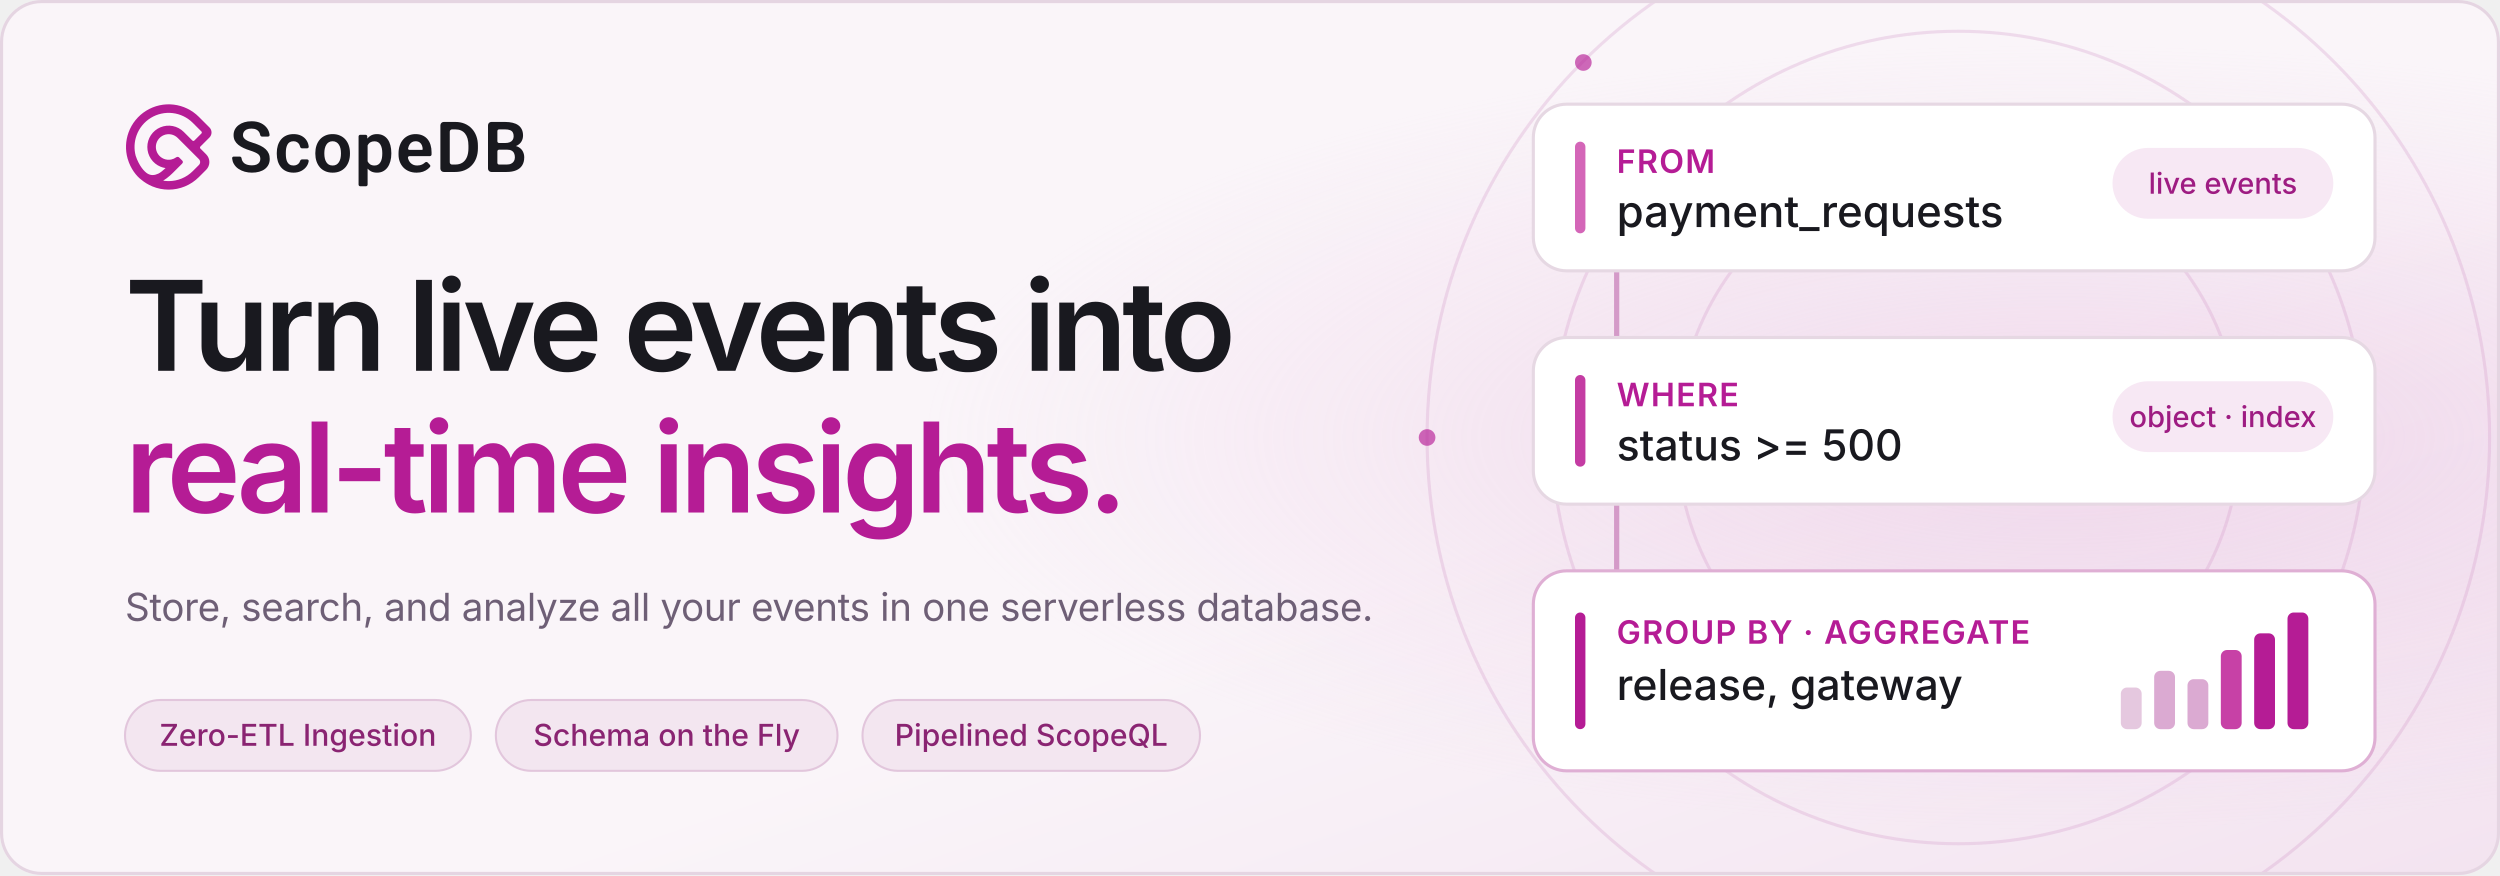
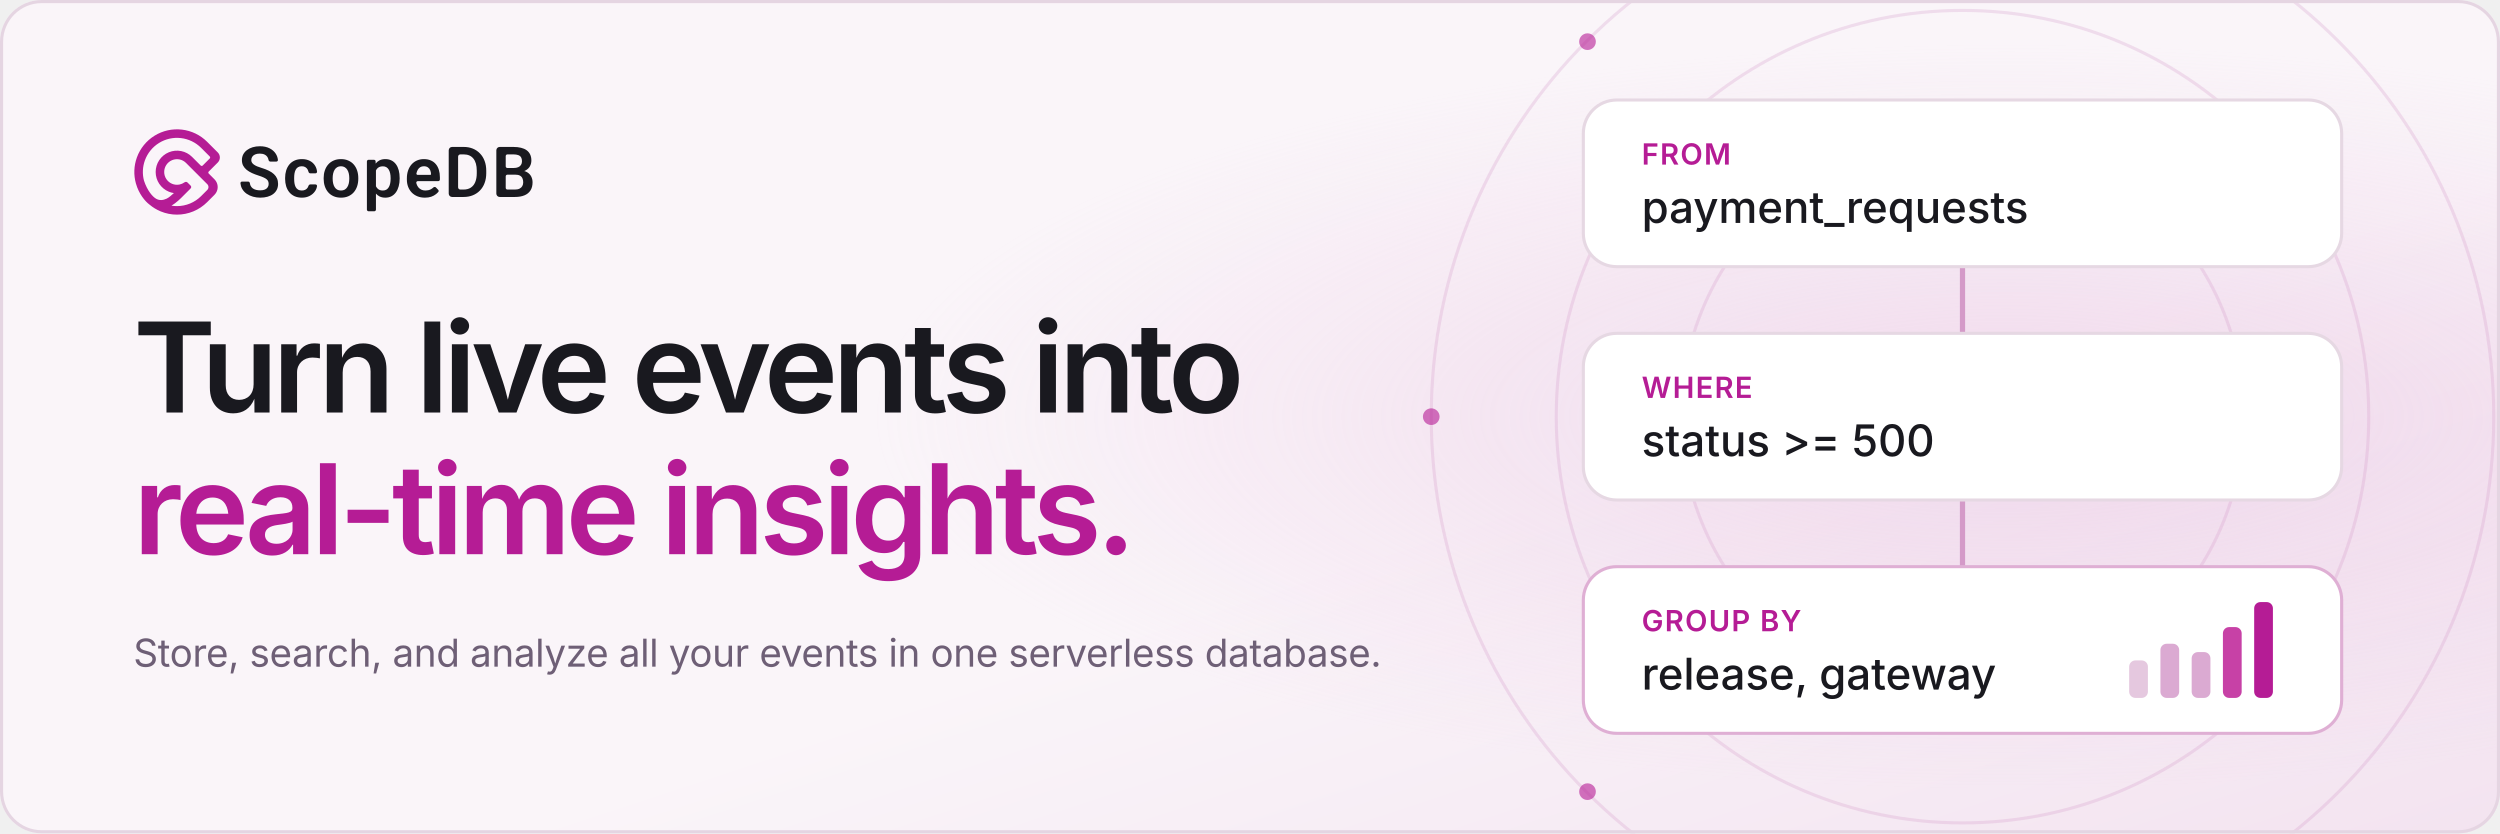
- <svg xmlns="http://www.w3.org/2000/svg" width="1200" height="420" viewBox="0 0 1200 420" font-family="Geist, -apple-system, BlinkMacSystemFont, sans-serif">
+ <svg xmlns="http://www.w3.org/2000/svg" width="1200" height="400" viewBox="0 0 1200 400" font-family="Geist, -apple-system, BlinkMacSystemFont, sans-serif">
  <defs>
    <linearGradient id="dark-bg" x1="0" y1="0" x2="1" y2="1">
      <stop offset="0%" stop-color="#17161D" />
      <stop offset="52%" stop-color="#211522" />
      <stop offset="100%" stop-color="#5E1649" />
    </linearGradient>
    <linearGradient id="light-bg" x1="0" y1="0" x2="1" y2="1">
      <stop offset="0%" stop-color="#FAF5F9" />
      <stop offset="60%" stop-color="#FAF5F9" />
      <stop offset="100%" stop-color="#F3E3F0" />
    </linearGradient>
-     <radialGradient id="glow" cx="0.82" cy="0.5" r="0.45">
+     <radialGradient id="glow" cx="0.80" cy="0.5" r="0.45">
      <stop offset="0%" stop-color="#E5B8DC" stop-opacity="0.45" />
      <stop offset="100%" stop-color="#E5B8DC" stop-opacity="0" />
    </radialGradient>
    <clipPath id="banner-clip">
-       <rect x="0" y="0" width="1200" height="420" rx="20" />
+       <rect x="0" y="0" width="1200" height="400" rx="20" />
    </clipPath>
  </defs>
  <g clip-path="url(#banner-clip)">
-     <rect x="0" y="0" width="1200" height="420" fill="url(#light-bg)" />
-     <rect x="0" y="0" width="1200" height="420" fill="url(#glow)" />
-     <circle cx="940" cy="210" r="135" fill="none" stroke="#D49AC8" stroke-opacity="0.30" stroke-width="1.5" />
-     <circle cx="940" cy="210" r="195" fill="none" stroke="#D49AC8" stroke-opacity="0.30" stroke-width="1.5" />
-     <circle cx="940" cy="210" r="255" fill="none" stroke="#D49AC8" stroke-opacity="0.30" stroke-width="1.5" />
-     <circle cx="760" cy="30" r="4" fill="#B51C95" fill-opacity="0.65" />
-     <circle cx="685" cy="210" r="4" fill="#B51C95" fill-opacity="0.65" />
-     <circle cx="1135" cy="210" r="4" fill="#B51C95" fill-opacity="0.65" />
-     <svg x="60" y="50" width="192" height="41" viewBox="41 36 933 200">
+     <rect x="0" y="0" width="1200" height="400" fill="url(#light-bg)" />
+     <rect x="0" y="0" width="1200" height="400" fill="url(#glow)" />
+     <circle cx="942" cy="200" r="135" fill="none" stroke="#D49AC8" stroke-opacity="0.28" stroke-width="1.5" />
+     <circle cx="942" cy="200" r="195" fill="none" stroke="#D49AC8" stroke-opacity="0.28" stroke-width="1.5" />
+     <circle cx="942" cy="200" r="255" fill="none" stroke="#D49AC8" stroke-opacity="0.28" stroke-width="1.5" />
+     <circle cx="762" cy="20" r="4" fill="#B51C95" fill-opacity="0.6" />
+     <circle cx="687" cy="200" r="4" fill="#B51C95" fill-opacity="0.6" />
+     <circle cx="762" cy="380" r="4" fill="#B51C95" fill-opacity="0.6" />
+     <svg x="64" y="62" width="192" height="41" viewBox="41 36 933 200">
      <path d="M929.182 77.609C935.786 77.609 941.672 78.253 946.838 79.541C952.058 80.774 956.478 82.706 960.1 85.334C963.722 87.963 966.465 91.262 968.329 95.231C970.246 99.201 971.205 103.922 971.205 109.394C971.205 114.222 970.087 118.674 967.85 122.751C965.666 126.774 962.284 130.047 957.703 132.568C956.706 133.123 955.649 133.626 954.533 134.078C957.163 134.747 959.498 135.719 961.538 136.994C965.799 139.622 968.941 143.002 970.965 147.132C972.989 151.263 974.001 155.715 974.001 160.49C974.001 168 972.377 174.303 969.128 179.399C965.932 184.496 961.245 188.331 955.067 190.906C948.942 193.481 941.512 194.769 932.777 194.769H897.01C892.672 194.769 889.156 191.227 889.156 186.858V85.52C889.156 81.151 892.672 77.609 897.01 77.609H929.182ZM911.126 173.433C911.126 175.617 912.885 177.388 915.053 177.388H932.777C937.145 177.388 940.74 176.664 943.563 175.215C946.439 173.767 948.569 171.782 949.954 169.261C951.392 166.686 952.111 163.735 952.111 160.409C952.111 156.762 951.472 153.597 950.194 150.914C948.969 148.232 946.998 146.167 944.282 144.718C941.618 143.27 938.103 142.546 933.736 142.546H915.053C912.885 142.546 911.126 144.317 911.126 146.501V173.433ZM911.126 122.98C911.126 125.165 912.885 126.935 915.053 126.935H929.342C933.709 126.935 937.358 126.318 940.287 125.085C943.216 123.851 945.427 122.054 946.918 119.693C948.463 117.333 949.235 114.463 949.235 111.083C949.235 107.328 948.516 104.271 947.078 101.91C945.693 99.55 943.509 97.833 940.527 96.76C937.544 95.634 933.762 95.071 929.182 95.071H915.053C912.885 95.071 911.126 96.841 911.126 99.026V122.98Z" fill="#19191F" />
      <path d="M356.067 164.352C356.067 162.099 355.72 160.087 355.028 158.317C354.389 156.493 353.191 154.857 351.433 153.409C349.729 151.907 347.305 150.458 344.163 149.064C341.074 147.615 337.079 146.113 332.179 144.557C326.746 142.841 321.687 140.91 317 138.764C312.313 136.618 308.185 134.124 304.616 131.28C301.101 128.437 298.358 125.165 296.388 121.464C294.417 117.708 293.432 113.363 293.432 108.428C293.432 103.6 294.444 99.201 296.467 95.231C298.545 91.262 301.474 87.855 305.256 85.012C309.037 82.115 313.484 79.889 318.597 78.334C323.764 76.778 329.463 76 335.694 76C344.323 76 351.779 77.582 358.064 80.748C364.402 83.912 369.302 88.204 372.764 93.622C375.538 97.964 377.201 102.737 377.752 107.94C377.982 110.112 376.199 111.888 374.03 111.888H359.993C357.825 111.888 356.115 110.103 355.738 107.952C355.376 105.878 354.713 103.972 353.75 102.232C352.258 99.443 349.968 97.243 346.879 95.634C343.843 94.025 340.008 93.22 335.375 93.22C330.901 93.22 327.172 93.89 324.19 95.231C321.261 96.573 319.05 98.397 317.559 100.703C316.121 103.01 315.402 105.585 315.402 108.428C315.402 110.574 315.908 112.505 316.92 114.222C317.932 115.885 319.45 117.467 321.474 118.969C323.497 120.417 326.001 121.785 328.983 123.073C332.019 124.307 335.534 125.541 339.529 126.774C345.92 128.706 351.513 130.851 356.306 133.212C361.153 135.572 365.174 138.254 368.37 141.258C371.619 144.262 374.042 147.642 375.64 151.397C377.291 155.152 378.117 159.417 378.117 164.191C378.117 169.234 377.131 173.74 375.161 177.71C373.19 181.679 370.367 185.059 366.692 187.848C363.017 190.638 358.597 192.757 353.43 194.205C348.317 195.654 342.592 196.378 336.254 196.378C330.608 196.378 325.015 195.627 319.476 194.125C313.99 192.569 309.01 190.262 304.537 187.205C300.063 184.093 296.494 180.177 293.831 175.457C291.732 171.694 290.461 167.432 290.016 162.669C289.813 160.495 291.595 158.72 293.763 158.72H307.96C310.128 158.72 311.846 160.499 312.135 162.664C312.409 164.723 312.913 166.573 313.644 168.215C314.869 170.79 316.574 172.908 318.757 174.571C320.994 176.181 323.604 177.361 326.587 178.112C329.569 178.863 332.792 179.238 336.254 179.238C340.727 179.238 344.402 178.622 347.279 177.388C350.208 176.1 352.392 174.33 353.83 172.077C355.321 169.824 356.067 167.249 356.067 164.352Z" fill="#19191F" />
      <path d="M433.835 179.641C436.818 179.641 439.481 179.051 441.824 177.87C444.168 176.69 446.032 175.027 447.417 172.881C448.184 171.737 448.761 170.494 449.149 169.151C449.74 167.11 451.404 165.398 453.515 165.398H465.628C467.825 165.398 469.624 167.221 469.303 169.41C468.67 173.72 467.127 177.667 464.673 181.25C461.478 185.917 457.217 189.618 451.891 192.354C446.618 195.037 440.706 196.378 434.155 196.378C427.497 196.378 421.692 195.251 416.738 192.998C411.785 190.745 407.657 187.607 404.355 183.583C401.106 179.56 398.656 174.893 397.005 169.582C395.407 164.271 394.608 158.585 394.608 152.523V149.948C394.608 143.887 395.407 138.2 397.005 132.89C398.656 127.579 401.106 122.912 404.355 118.888C407.657 114.865 411.785 111.727 416.738 109.474C421.692 107.221 427.471 106.094 434.075 106.094C441.052 106.094 447.177 107.462 452.45 110.198C457.776 112.934 461.93 116.796 464.913 121.785C467.332 125.761 468.821 130.298 469.38 135.398C469.621 137.593 467.83 139.407 465.637 139.407H453.527C451.411 139.407 449.725 137.702 449.281 135.618C448.934 133.985 448.392 132.459 447.657 131.039C446.378 128.571 444.567 126.586 442.224 125.084C439.88 123.582 437.031 122.831 433.675 122.831C430.107 122.831 427.124 123.582 424.728 125.084C422.384 126.586 420.547 128.652 419.215 131.28C417.937 133.855 417.031 136.752 416.499 139.971C416.019 143.136 415.78 146.462 415.78 149.948V152.523C415.78 156.064 416.019 159.444 416.499 162.662C417.031 165.881 417.937 168.778 419.215 171.353C420.547 173.874 422.384 175.885 424.728 177.388C427.124 178.89 430.16 179.641 433.835 179.641Z" fill="#19191F" />
      <path d="M484.842 152.121V150.431C484.842 144.048 485.747 138.174 487.558 132.809C489.369 127.391 492.005 122.697 495.467 118.727C498.929 114.758 503.164 111.673 508.17 109.474C513.177 107.221 518.876 106.094 525.267 106.094C531.765 106.094 537.517 107.221 542.524 109.474C547.583 111.673 551.844 114.758 555.306 118.727C558.768 122.697 561.405 127.391 563.216 132.809C565.026 138.174 565.932 144.048 565.932 150.431V152.121C565.932 158.451 565.026 164.325 563.216 169.743C561.405 175.108 558.768 179.802 555.306 183.825C551.844 187.795 547.61 190.879 542.604 193.078C537.597 195.278 531.871 196.378 525.427 196.378C519.035 196.378 513.31 195.278 508.25 193.078C503.19 190.879 498.929 187.795 495.467 183.825C492.005 179.802 489.369 175.108 487.558 169.743C485.747 164.325 484.842 158.451 484.842 152.121ZM505.933 150.431V152.121C505.933 155.93 506.306 159.497 507.052 162.823C507.797 166.149 508.942 169.073 510.487 171.594C512.032 174.115 514.029 176.1 516.479 177.548C518.982 178.943 521.965 179.641 525.427 179.641C528.835 179.641 531.765 178.943 534.215 177.548C536.665 176.1 538.662 174.115 540.207 171.594C541.805 169.073 542.976 166.149 543.722 162.823C544.468 159.497 544.84 155.93 544.84 152.121V150.431C544.84 146.676 544.468 143.162 543.722 139.89C542.976 136.564 541.805 133.641 540.207 131.119C538.662 128.544 536.638 126.533 534.135 125.084C531.685 123.582 528.729 122.831 525.267 122.831C521.858 122.831 518.929 123.582 516.479 125.084C514.029 126.533 512.032 128.544 510.487 131.119C508.942 133.641 507.797 136.564 507.052 139.89C506.306 143.162 505.933 146.676 505.933 150.431Z" fill="#19191F" />
      <path d="M629.082 106.095C634.568 106.095 639.388 107.141 643.543 109.233C647.75 111.325 651.292 114.329 654.168 118.245C657.044 122.161 659.202 126.828 660.64 132.246C662.078 137.664 662.797 143.699 662.797 150.351V152.041C662.797 158.371 662.051 164.245 660.56 169.663C659.122 175.028 656.991 179.722 654.168 183.745C651.345 187.715 647.83 190.826 643.623 193.079C639.468 195.278 634.675 196.378 629.242 196.378C623.916 196.378 619.282 195.359 615.341 193.32C612.282 191.697 609.593 189.556 607.272 186.899V224.288C607.272 226.472 605.514 228.243 603.345 228.243H590.027C587.859 228.243 586.101 226.472 586.101 224.288V111.659C586.101 109.475 587.859 107.704 590.027 107.704H602.597C604.765 107.704 606.523 109.475 606.523 111.659V116.602C609.002 113.49 611.915 111.034 615.261 109.233C619.202 107.141 623.809 106.095 629.082 106.095ZM623.49 122.993C620.241 122.993 617.445 123.529 615.101 124.602C612.758 125.675 610.84 127.204 609.349 129.189C608.569 130.227 607.877 131.367 607.272 132.611V169.788C608.647 172.707 610.591 175.053 613.104 176.825C615.82 178.702 619.336 179.641 623.65 179.641C626.899 179.641 629.668 178.917 631.958 177.468C634.249 176.02 636.113 174.035 637.551 171.514C638.989 168.939 640.028 165.989 640.667 162.663C641.306 159.337 641.625 155.796 641.625 152.041V150.351C641.625 146.489 641.279 142.922 640.587 139.649C639.894 136.323 638.829 133.427 637.391 130.959C635.953 128.438 634.089 126.48 631.799 125.085C629.508 123.69 626.739 122.993 623.49 122.993Z" fill="#19191F" />
      <path d="M719.555 106.094C725.68 106.094 731.086 107.14 735.773 109.232C740.46 111.271 744.375 114.168 747.518 117.923C750.66 121.678 753.03 126.184 754.628 131.441C756.226 136.645 757.025 142.411 757.025 148.741V153.718C757.025 155.902 755.267 157.673 753.098 157.673H705.388C703.08 157.673 701.244 159.678 701.745 161.947C701.926 162.766 702.137 163.567 702.379 164.352C703.391 167.463 704.855 170.172 706.773 172.479C708.743 174.732 711.087 176.502 713.803 177.79C716.573 179.024 719.715 179.641 723.23 179.641C727.651 179.641 731.646 178.782 735.214 177.066C737.541 175.929 739.669 174.448 741.6 172.625C743.342 170.98 746.122 170.808 747.779 172.54L753.054 178.052C754.344 179.4 754.536 181.49 753.328 182.912C751.819 184.687 750.015 186.413 747.917 188.09C744.881 190.557 741.206 192.569 736.892 194.125C732.578 195.627 727.598 196.378 721.952 196.378C715.401 196.378 709.516 195.305 704.296 193.159C699.077 191.013 694.629 188.036 690.954 184.227C687.332 180.365 684.536 175.885 682.566 170.789C680.648 165.639 679.689 160.114 679.689 154.213V150.995C679.689 144.289 680.648 138.2 682.566 132.729C684.483 127.203 687.199 122.456 690.715 118.486C694.23 114.516 698.437 111.459 703.337 109.313C708.237 107.167 713.643 106.094 719.555 106.094ZM719.396 122.831C716.253 122.831 713.51 123.529 711.167 124.923C708.877 126.265 706.959 128.196 705.415 130.717C703.923 133.185 702.805 136.135 702.059 139.568C701.665 141.383 703.096 143.028 704.941 143.028H734.655C735.537 143.028 736.253 142.308 736.253 141.419C736.146 138.039 735.507 134.955 734.335 132.165C733.164 129.322 731.353 127.069 728.903 125.406C726.453 123.69 723.284 122.831 719.396 122.831Z" fill="#19191F" />
      <path d="M812.904 77.61C820.68 77.61 827.764 78.924 834.155 81.553C840.6 84.181 846.166 87.963 850.853 92.898C855.593 97.78 859.215 103.627 861.718 110.44C864.274 117.253 865.553 124.871 865.553 133.293V139.167C865.553 147.535 864.274 155.153 861.718 162.019C859.215 168.832 855.593 174.679 850.853 179.561C846.166 184.443 840.573 188.198 834.075 190.826C827.578 193.455 820.361 194.769 812.425 194.769H785.526C781.188 194.769 777.672 191.228 777.672 186.859V85.52C777.672 81.151 781.188 77.61 785.526 77.61H812.904ZM799.642 172.115C799.642 175.027 801.986 177.388 804.878 177.388H812.425C819.189 177.388 824.861 175.886 829.442 172.882C834.022 169.824 837.484 165.452 839.828 159.766C842.171 154.026 843.343 147.16 843.343 139.167V133.132C843.343 126.963 842.677 121.518 841.346 116.797C840.014 112.076 838.043 108.107 835.434 104.888C832.877 101.669 829.708 99.228 825.926 97.566C822.145 95.903 817.804 95.071 812.904 95.071H804.878C801.986 95.071 799.642 97.432 799.642 100.345V172.115Z" fill="#19191F" />
      <path d="M47.527 102.199C55.197 81.049 69.782 63.108 88.921 51.282C108.06 39.456 130.631 34.438 152.977 37.041C175.324 39.644 196.137 49.716 212.045 65.624L236.946 90.525C243.443 97.022 243.443 107.556 236.946 114.053L215.751 135.248C214.452 136.548 214.452 138.655 215.751 139.954L229.277 153.48C239.262 163.465 239.262 179.654 229.277 189.639L212.045 206.871C202.771 216.146 191.76 223.503 179.643 228.522C167.525 233.541 154.538 236.124 141.422 236.125C128.306 236.124 115.318 233.541 103.2 228.522C93.746 224.606 84.965 219.266 77.157 212.703C66.679 204.905 52.139 187.501 45.445 163.766C45.373 163.594 45.31 163.415 45.258 163.23C39.634 143.188 40.404 121.844 47.527 102.199ZM129.955 108.566C124.48 110.834 119.8 114.674 116.508 119.601C113.216 124.529 111.458 130.322 111.458 136.248C111.458 142.174 113.216 147.967 116.508 152.895C119.801 157.822 124.48 161.663 129.955 163.93C135.43 166.198 141.455 166.791 147.267 165.635C151.504 164.792 155.49 163.047 158.962 160.54C161.109 158.99 164.126 158.952 165.998 160.825L173.343 168.17C175.16 169.986 175.226 172.916 173.363 174.627C173.147 174.965 172.891 175.285 172.596 175.58L169.185 178.991C169.185 178.991 161.581 186.494 157.185 190.991C149.132 199.231 140.081 208.12 128.541 215.104C132.789 215.798 137.097 216.149 141.422 216.149C151.914 216.149 162.304 214.083 171.998 210.067C181.692 206.052 190.501 200.166 197.92 192.747L212.328 178.339C216.072 174.595 216.072 168.524 212.328 164.78L162.609 115.06C158.418 110.87 153.079 108.017 147.267 106.861C141.455 105.704 135.43 106.298 129.955 108.566ZM99.421 68.275C84.11 77.736 72.442 92.089 66.306 109.009C60.761 124.3 60.029 140.879 64.138 156.534C64.15 156.567 64.161 156.601 64.172 156.634C72.013 180.403 84.467 194.301 92.486 198.873C100.312 203.336 108.437 202.784 117.418 198.57C122.212 196.322 128.866 190.637 134.188 185.66C130.13 185.066 126.14 183.971 122.311 182.385C113.186 178.605 105.386 172.204 99.899 163.992C94.412 155.78 91.483 146.125 91.483 136.248C91.483 126.371 94.412 116.716 99.899 108.503C105.386 100.291 113.186 93.89 122.311 90.111C131.436 86.331 141.477 85.342 151.164 87.269C160.851 89.196 169.749 93.952 176.733 100.936L196.929 121.131C198.228 122.431 200.335 122.431 201.634 121.131L218.116 104.65C219.415 103.35 219.415 101.244 218.116 99.944L197.92 79.749C185.194 67.022 168.543 58.965 150.666 56.883C132.789 54.8 114.732 58.814 99.421 68.275Z" fill="#B51C95" />
    </svg>
    <g font-weight="600" font-size="60" letter-spacing="-2.5">
-       <text x="60" y="178" fill="#19191F">Turn live events into</text>
-       <text x="60" y="246" fill="#B51C95">real-time insights.</text>
+       <text x="64" y="198" fill="#19191F">Turn live events into</text>
+       <text x="64" y="266" fill="#B51C95">real-time insights.</text>
    </g>
-     <text x="60" y="298" font-size="18.5" font-weight="400" letter-spacing="-0.15" fill="#6E5F76">
+     <text x="64" y="320" font-size="18.5" font-weight="400" letter-spacing="-0.15" fill="#6E5F76">
      Store, search, and analyze all your events in one serverless database.
    </text>
-     <g transform="translate(60, 336)">
-       <rect x="0" y="0" width="166" height="34" rx="17" fill="#F3E6F0" stroke="#E2C6DC" stroke-width="1" />
-       <text x="83" y="22" text-anchor="middle" font-size="14.5" font-weight="500" fill="#8A2472">Zero-ETL Ingestion</text>
-       <rect x="178" y="0" width="164" height="34" rx="17" fill="#F3E6F0" stroke="#E2C6DC" stroke-width="1" />
-       <text x="260" y="22" text-anchor="middle" font-size="14.5" font-weight="500" fill="#8A2472">Schema on the Fly</text>
-       <rect x="354" y="0" width="162" height="34" rx="17" fill="#F3E6F0" stroke="#E2C6DC" stroke-width="1" />
-       <text x="435" y="22" text-anchor="middle" font-size="14.5" font-weight="500" fill="#8A2472">Pipelined ScopeQL</text>
-     </g>
    <g>
-       <path d="M 776 130 V 162" fill="none" stroke="#D49AC8" stroke-width="2.5" stroke-linecap="round" />
-       <path d="M 776 242 V 274" fill="none" stroke="#D49AC8" stroke-width="2.5" stroke-linecap="round" />
-       <rect x="736" y="50" width="404" height="80" rx="16" fill="#FFFFFF" stroke="#E6D8E3" stroke-width="1.5" />
-       <rect x="756" y="68" width="5" height="44" rx="2.5" fill="#D466B8" />
-       <text x="776" y="83" font-size="15.5" font-weight="600" letter-spacing="0.6" fill="#B51C95">FROM</text>
-       <text x="776" y="109" font-size="21" font-weight="500" fill="#19191F">payment_requests</text>
-       <rect x="1014" y="71" width="106" height="34" rx="17" fill="#F7E8F4" />
-       <text x="1067" y="93" text-anchor="middle" font-size="14" font-weight="500" fill="#9E1C82">live events</text>
-       <rect x="736" y="162" width="404" height="80" rx="16" fill="#FFFFFF" stroke="#E6D8E3" stroke-width="1.5" />
-       <rect x="756" y="180" width="5" height="44" rx="2.5" fill="#C43CA3" />
-       <text x="776" y="195" font-size="15.5" font-weight="600" letter-spacing="0.6" fill="#B51C95">WHERE</text>
-       <text x="776" y="221" font-size="20.5" font-weight="500" fill="#19191F">status &gt;= 500</text>
-       <rect x="1014" y="183" width="106" height="34" rx="17" fill="#F7E8F4" />
-       <text x="1067" y="205" text-anchor="middle" font-size="14" font-weight="500" fill="#9E1C82">object · index</text>
-       <rect x="736" y="274" width="404" height="96" rx="16" fill="#FFFFFF" stroke="#DFAFD4" stroke-width="1.5" />
-       <rect x="756" y="294" width="5" height="56" rx="2.5" fill="#B51C95" />
-       <text x="776" y="309" font-size="15.5" font-weight="600" letter-spacing="0.6" fill="#B51C95">GROUP BY · AGGREGATE</text>
-       <text x="776" y="336" font-size="20.5" font-weight="500" fill="#19191F">release, gateway</text>
-       <g transform="translate(1018, 294)">
-         <rect x="0" y="36" width="10" height="20" rx="3" fill="#E5C8DF" />
-         <rect x="16" y="28" width="10" height="28" rx="3" fill="#DBAAD2" />
-         <rect x="32" y="32" width="10" height="24" rx="3" fill="#DBAAD2" />
-         <rect x="48" y="18" width="10" height="38" rx="3" fill="#C741A6" />
-         <rect x="64" y="10" width="10" height="46" rx="3" fill="#B51C95" />
-         <rect x="80" y="0" width="10" height="56" rx="3" fill="#B51C95" />
+       <path d="M 942 128 V 160" fill="none" stroke="#D49AC8" stroke-width="2.5" stroke-linecap="round" />
+       <path d="M 942 240 V 272" fill="none" stroke="#D49AC8" stroke-width="2.5" stroke-linecap="round" />
+       <rect x="760" y="48" width="364" height="80" rx="16" fill="#FFFFFF" stroke="#E6D8E3" stroke-width="1.5" />
+       <text x="788" y="79" font-size="14" font-weight="600" letter-spacing="0.6" fill="#B51C95">FROM</text>
+       <text x="788" y="107" font-size="21" font-weight="500" fill="#19191F">payment_requests</text>
+       <rect x="760" y="160" width="364" height="80" rx="16" fill="#FFFFFF" stroke="#E6D8E3" stroke-width="1.5" />
+       <text x="788" y="191" font-size="14" font-weight="600" letter-spacing="0.6" fill="#B51C95">WHERE</text>
+       <text x="788" y="219" font-size="21" font-weight="500" fill="#19191F">status &gt;= 500</text>
+       <rect x="760" y="272" width="364" height="80" rx="16" fill="#FFFFFF" stroke="#DFAFD4" stroke-width="1.5" />
+       <text x="788" y="303" font-size="14" font-weight="600" letter-spacing="0.6" fill="#B51C95">GROUP BY</text>
+       <text x="788" y="331" font-size="21" font-weight="500" fill="#19191F">release, gateway</text>
+       <g transform="translate(1022, 289)">
+         <rect x="0" y="28" width="9" height="18" rx="3" fill="#E5C8DF" />
+         <rect x="15" y="20" width="9" height="26" rx="3" fill="#DBAAD2" />
+         <rect x="30" y="24" width="9" height="22" rx="3" fill="#DBAAD2" />
+         <rect x="45" y="12" width="9" height="34" rx="3" fill="#C741A6" />
+         <rect x="60" y="0" width="9" height="46" rx="3" fill="#B51C95" />
      </g>
    </g>
  </g>
-   <rect x="0.75" y="0.75" width="1198.5" height="418.5" rx="19.25" fill="none" stroke="#E5D5E2" stroke-width="1.5" />
+   <rect x="0.75" y="0.75" width="1198.5" height="398.5" rx="19.25" fill="none" stroke="#E5D5E2" stroke-width="1.5" />
</svg>
